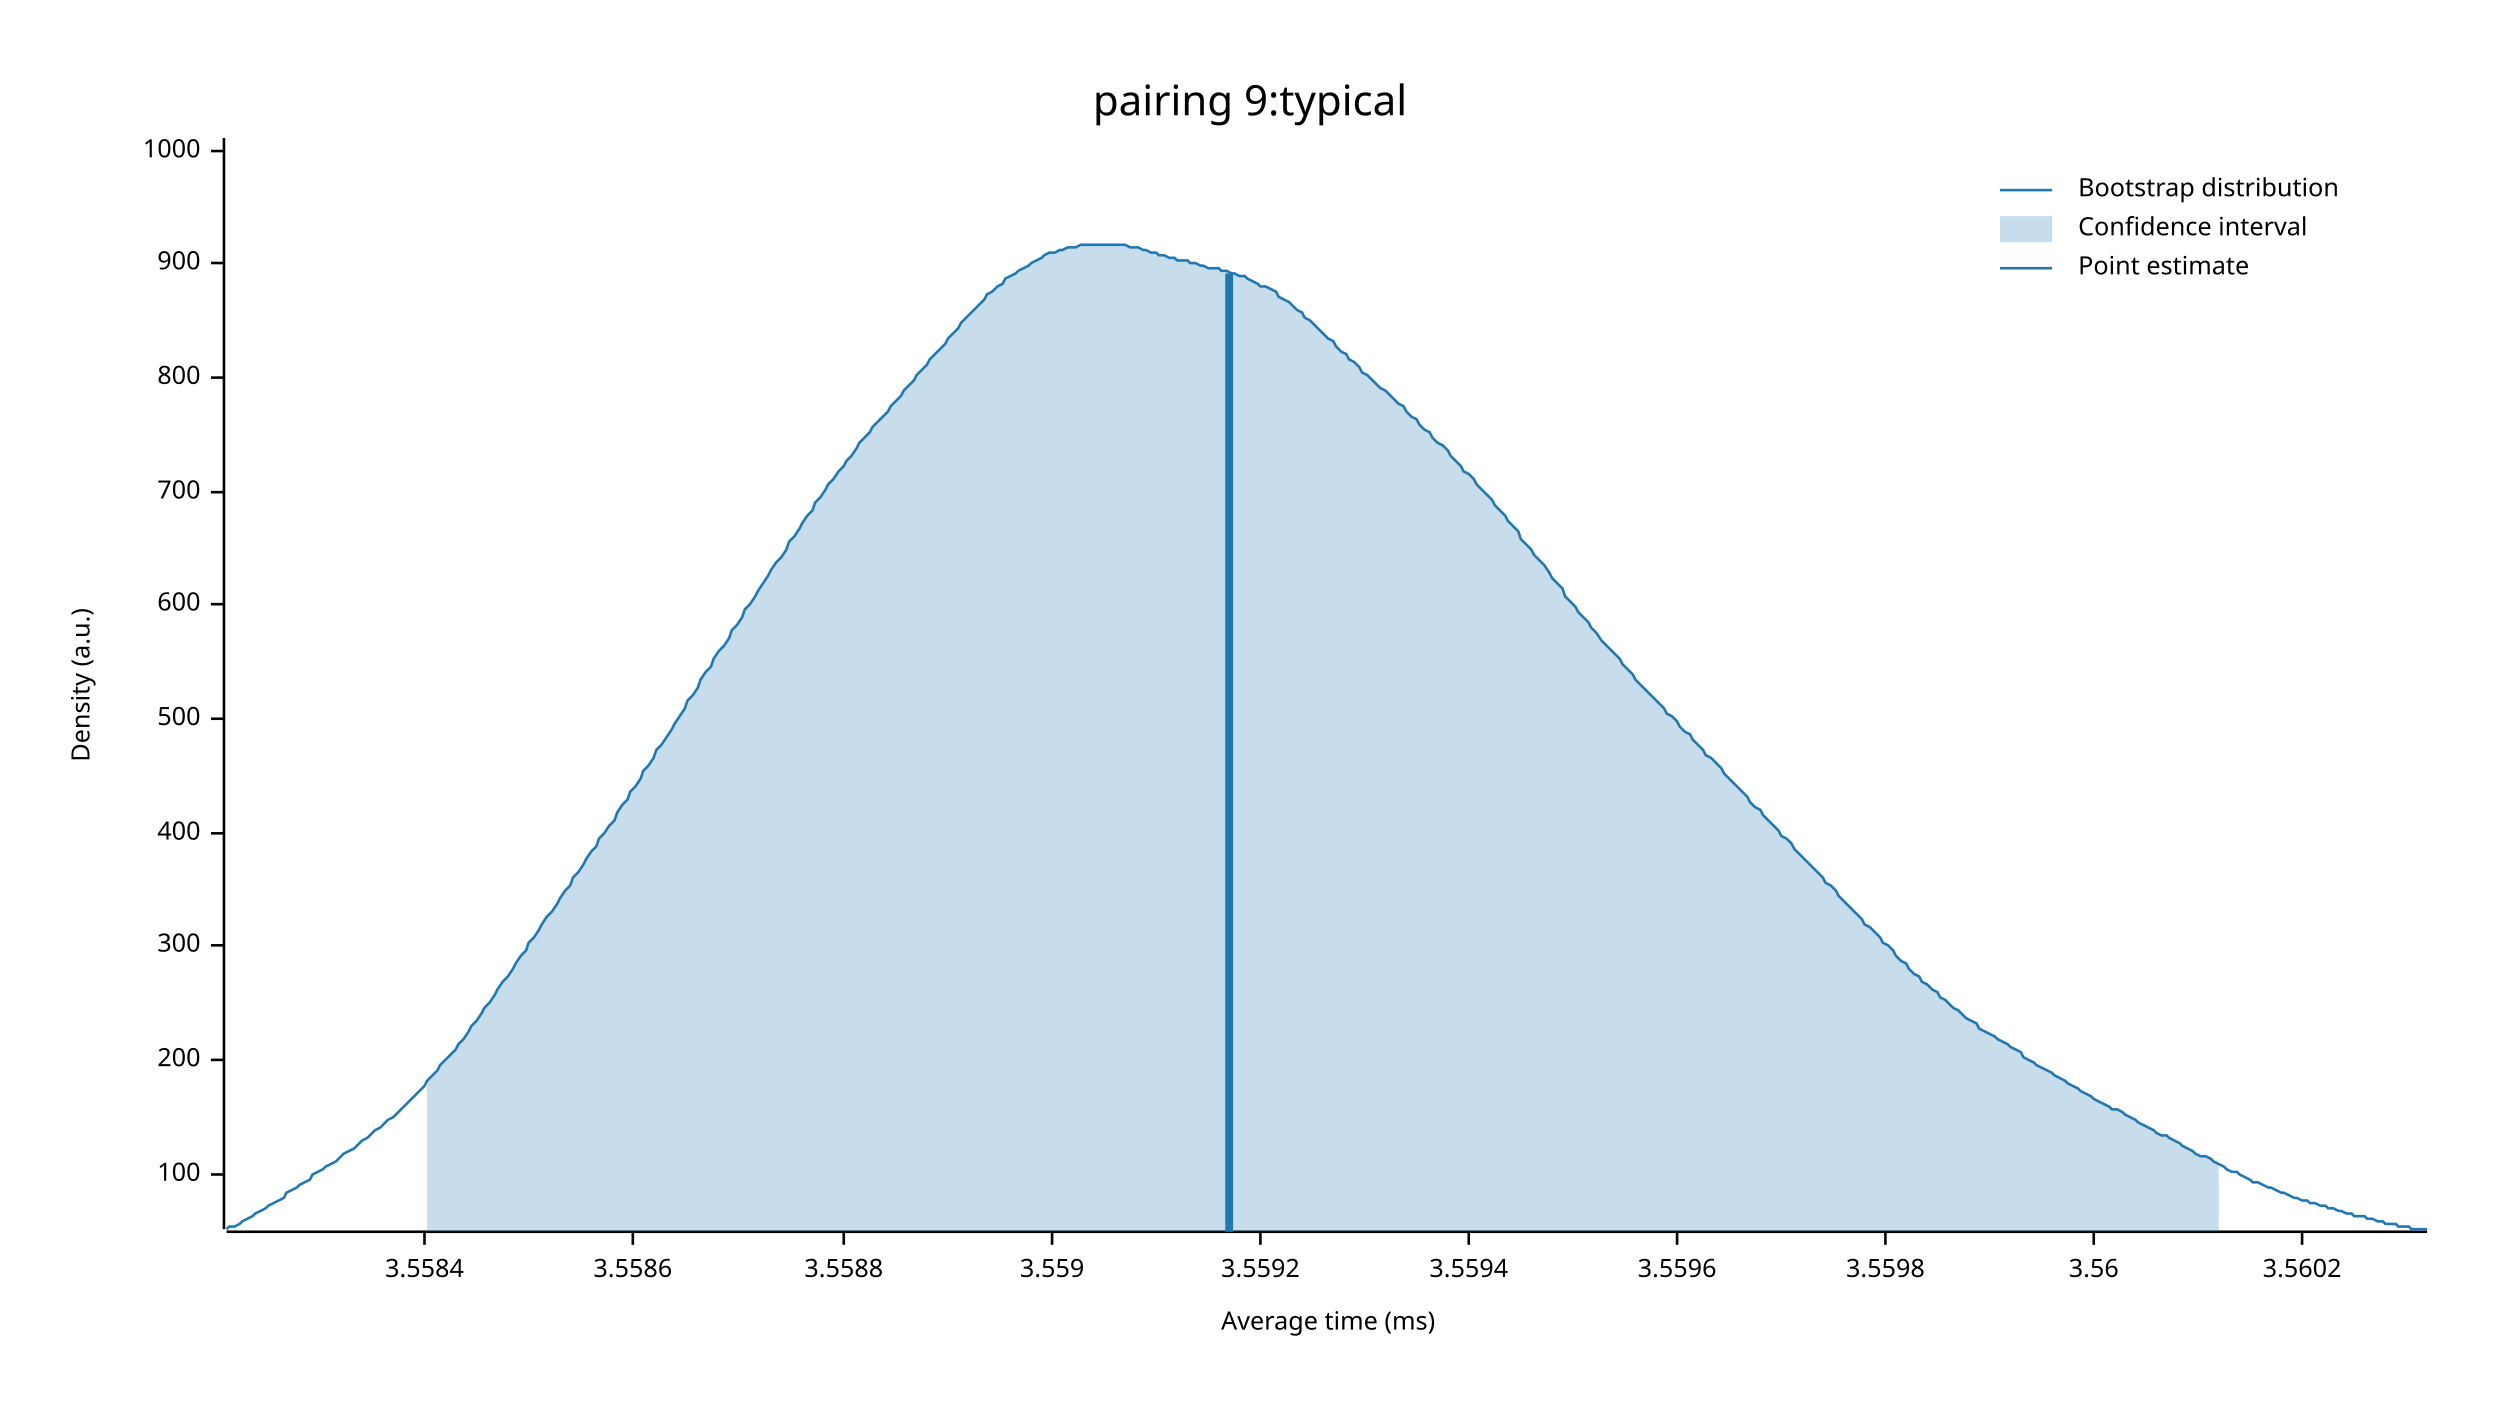
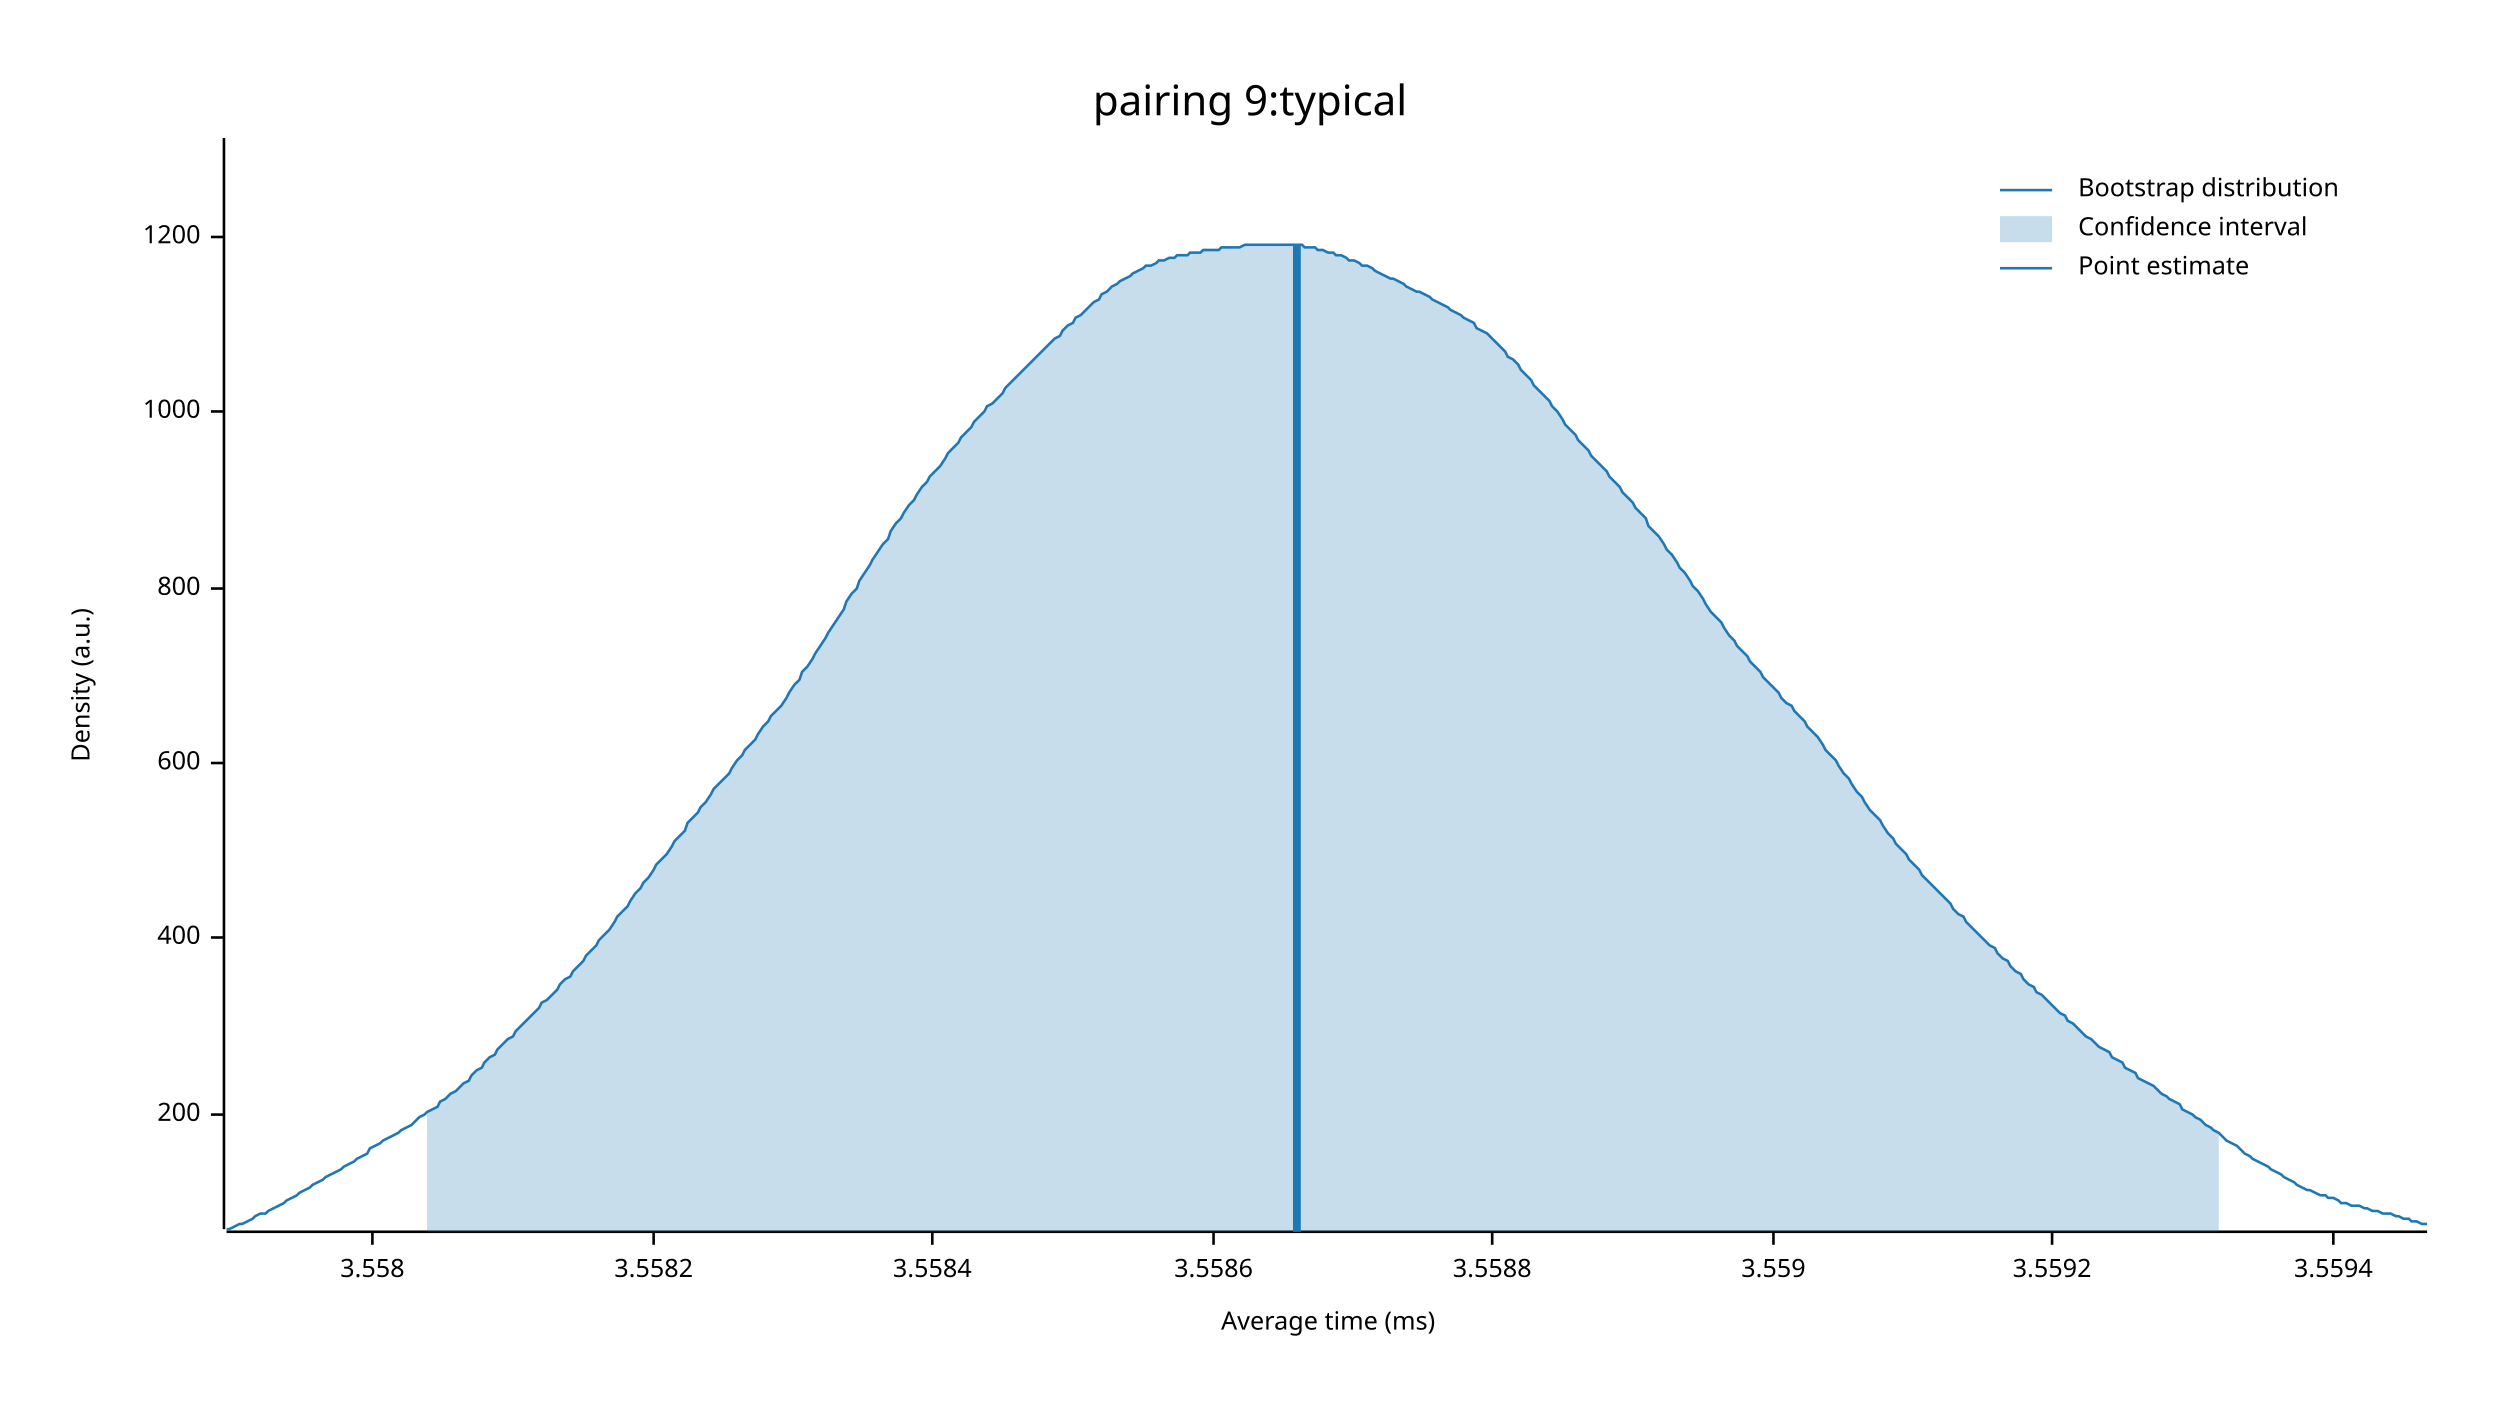
<svg xmlns="http://www.w3.org/2000/svg" width="960" height="540" viewBox="0 0 960 540">
  <text x="480" y="32" dy="0.76em" text-anchor="middle" font-family="sans-serif" font-size="16.129" opacity="1" fill="#000000">
pairing 9:typical
</text>
  <text x="27" y="263" dy="0.76em" text-anchor="middle" font-family="sans-serif" font-size="9.677" opacity="1" fill="#000000" transform="rotate(270, 27, 263)">
Density (a.u.)
</text>
  <text x="510" y="513" dy="-0.5ex" text-anchor="middle" font-family="sans-serif" font-size="9.677" opacity="1" fill="#000000">
Average time (ms)
</text>
  <polyline fill="none" opacity="1" stroke="#000000" stroke-width="1" points="86,53 86,472 " />
-   <text x="77" y="451" dy="0.5ex" text-anchor="end" font-family="sans-serif" font-size="9.677" opacity="1" fill="#000000">
- 100
- </text>
-   <polyline fill="none" opacity="1" stroke="#000000" stroke-width="1" points="81,451 86,451 " />
-   <text x="77" y="407" dy="0.5ex" text-anchor="end" font-family="sans-serif" font-size="9.677" opacity="1" fill="#000000">
+   <text x="77" y="428" dy="0.5ex" text-anchor="end" font-family="sans-serif" font-size="9.677" opacity="1" fill="#000000">
200
</text>
-   <polyline fill="none" opacity="1" stroke="#000000" stroke-width="1" points="81,407 86,407 " />
-   <text x="77" y="363" dy="0.5ex" text-anchor="end" font-family="sans-serif" font-size="9.677" opacity="1" fill="#000000">
- 300
- </text>
-   <polyline fill="none" opacity="1" stroke="#000000" stroke-width="1" points="81,363 86,363 " />
-   <text x="77" y="320" dy="0.5ex" text-anchor="end" font-family="sans-serif" font-size="9.677" opacity="1" fill="#000000">
+   <polyline fill="none" opacity="1" stroke="#000000" stroke-width="1" points="81,428 86,428 " />
+   <text x="77" y="360" dy="0.5ex" text-anchor="end" font-family="sans-serif" font-size="9.677" opacity="1" fill="#000000">
400
</text>
-   <polyline fill="none" opacity="1" stroke="#000000" stroke-width="1" points="81,320 86,320 " />
-   <text x="77" y="276" dy="0.5ex" text-anchor="end" font-family="sans-serif" font-size="9.677" opacity="1" fill="#000000">
- 500
- </text>
-   <polyline fill="none" opacity="1" stroke="#000000" stroke-width="1" points="81,276 86,276 " />
-   <text x="77" y="232" dy="0.5ex" text-anchor="end" font-family="sans-serif" font-size="9.677" opacity="1" fill="#000000">
+   <polyline fill="none" opacity="1" stroke="#000000" stroke-width="1" points="81,360 86,360 " />
+   <text x="77" y="293" dy="0.5ex" text-anchor="end" font-family="sans-serif" font-size="9.677" opacity="1" fill="#000000">
600
</text>
-   <polyline fill="none" opacity="1" stroke="#000000" stroke-width="1" points="81,232 86,232 " />
-   <text x="77" y="189" dy="0.5ex" text-anchor="end" font-family="sans-serif" font-size="9.677" opacity="1" fill="#000000">
- 700
- </text>
-   <polyline fill="none" opacity="1" stroke="#000000" stroke-width="1" points="81,189 86,189 " />
-   <text x="77" y="145" dy="0.5ex" text-anchor="end" font-family="sans-serif" font-size="9.677" opacity="1" fill="#000000">
+   <polyline fill="none" opacity="1" stroke="#000000" stroke-width="1" points="81,293 86,293 " />
+   <text x="77" y="226" dy="0.5ex" text-anchor="end" font-family="sans-serif" font-size="9.677" opacity="1" fill="#000000">
800
</text>
-   <polyline fill="none" opacity="1" stroke="#000000" stroke-width="1" points="81,145 86,145 " />
-   <text x="77" y="101" dy="0.5ex" text-anchor="end" font-family="sans-serif" font-size="9.677" opacity="1" fill="#000000">
- 900
- </text>
-   <polyline fill="none" opacity="1" stroke="#000000" stroke-width="1" points="81,101 86,101 " />
-   <text x="77" y="58" dy="0.5ex" text-anchor="end" font-family="sans-serif" font-size="9.677" opacity="1" fill="#000000">
+   <polyline fill="none" opacity="1" stroke="#000000" stroke-width="1" points="81,226 86,226 " />
+   <text x="77" y="158" dy="0.5ex" text-anchor="end" font-family="sans-serif" font-size="9.677" opacity="1" fill="#000000">
1000
</text>
-   <polyline fill="none" opacity="1" stroke="#000000" stroke-width="1" points="81,58 86,58 " />
+   <polyline fill="none" opacity="1" stroke="#000000" stroke-width="1" points="81,158 86,158 " />
+   <text x="77" y="91" dy="0.5ex" text-anchor="end" font-family="sans-serif" font-size="9.677" opacity="1" fill="#000000">
+ 1200
+ </text>
+   <polyline fill="none" opacity="1" stroke="#000000" stroke-width="1" points="81,91 86,91 " />
  <polyline fill="none" opacity="1" stroke="#000000" stroke-width="1" points="87,473 932,473 " />
-   <text x="163" y="483" dy="0.76em" text-anchor="middle" font-family="sans-serif" font-size="9.677" opacity="1" fill="#000000">
+   <text x="143" y="483" dy="0.76em" text-anchor="middle" font-family="sans-serif" font-size="9.677" opacity="1" fill="#000000">
+ 3.558
+ </text>
+   <polyline fill="none" opacity="1" stroke="#000000" stroke-width="1" points="143,473 143,478 " />
+   <text x="251" y="483" dy="0.76em" text-anchor="middle" font-family="sans-serif" font-size="9.677" opacity="1" fill="#000000">
+ 3.5582
+ </text>
+   <polyline fill="none" opacity="1" stroke="#000000" stroke-width="1" points="251,473 251,478 " />
+   <text x="358" y="483" dy="0.76em" text-anchor="middle" font-family="sans-serif" font-size="9.677" opacity="1" fill="#000000">
3.5584
</text>
-   <polyline fill="none" opacity="1" stroke="#000000" stroke-width="1" points="163,473 163,478 " />
-   <text x="243" y="483" dy="0.76em" text-anchor="middle" font-family="sans-serif" font-size="9.677" opacity="1" fill="#000000">
+   <polyline fill="none" opacity="1" stroke="#000000" stroke-width="1" points="358,473 358,478 " />
+   <text x="466" y="483" dy="0.76em" text-anchor="middle" font-family="sans-serif" font-size="9.677" opacity="1" fill="#000000">
3.5586
</text>
-   <polyline fill="none" opacity="1" stroke="#000000" stroke-width="1" points="243,473 243,478 " />
-   <text x="324" y="483" dy="0.76em" text-anchor="middle" font-family="sans-serif" font-size="9.677" opacity="1" fill="#000000">
+   <polyline fill="none" opacity="1" stroke="#000000" stroke-width="1" points="466,473 466,478 " />
+   <text x="573" y="483" dy="0.76em" text-anchor="middle" font-family="sans-serif" font-size="9.677" opacity="1" fill="#000000">
3.5588
</text>
-   <polyline fill="none" opacity="1" stroke="#000000" stroke-width="1" points="324,473 324,478 " />
-   <text x="404" y="483" dy="0.76em" text-anchor="middle" font-family="sans-serif" font-size="9.677" opacity="1" fill="#000000">
+   <polyline fill="none" opacity="1" stroke="#000000" stroke-width="1" points="573,473 573,478 " />
+   <text x="681" y="483" dy="0.76em" text-anchor="middle" font-family="sans-serif" font-size="9.677" opacity="1" fill="#000000">
3.559
</text>
-   <polyline fill="none" opacity="1" stroke="#000000" stroke-width="1" points="404,473 404,478 " />
-   <text x="484" y="483" dy="0.76em" text-anchor="middle" font-family="sans-serif" font-size="9.677" opacity="1" fill="#000000">
+   <polyline fill="none" opacity="1" stroke="#000000" stroke-width="1" points="681,473 681,478 " />
+   <text x="788" y="483" dy="0.76em" text-anchor="middle" font-family="sans-serif" font-size="9.677" opacity="1" fill="#000000">
3.5592
</text>
-   <polyline fill="none" opacity="1" stroke="#000000" stroke-width="1" points="484,473 484,478 " />
-   <text x="564" y="483" dy="0.76em" text-anchor="middle" font-family="sans-serif" font-size="9.677" opacity="1" fill="#000000">
+   <polyline fill="none" opacity="1" stroke="#000000" stroke-width="1" points="788,473 788,478 " />
+   <text x="896" y="483" dy="0.76em" text-anchor="middle" font-family="sans-serif" font-size="9.677" opacity="1" fill="#000000">
3.5594
</text>
-   <polyline fill="none" opacity="1" stroke="#000000" stroke-width="1" points="564,473 564,478 " />
-   <text x="644" y="483" dy="0.76em" text-anchor="middle" font-family="sans-serif" font-size="9.677" opacity="1" fill="#000000">
- 3.5596
- </text>
-   <polyline fill="none" opacity="1" stroke="#000000" stroke-width="1" points="644,473 644,478 " />
-   <text x="724" y="483" dy="0.76em" text-anchor="middle" font-family="sans-serif" font-size="9.677" opacity="1" fill="#000000">
- 3.5598
- </text>
-   <polyline fill="none" opacity="1" stroke="#000000" stroke-width="1" points="724,473 724,478 " />
-   <text x="804" y="483" dy="0.76em" text-anchor="middle" font-family="sans-serif" font-size="9.677" opacity="1" fill="#000000">
- 3.56
- </text>
-   <polyline fill="none" opacity="1" stroke="#000000" stroke-width="1" points="804,473 804,478 " />
-   <text x="884" y="483" dy="0.76em" text-anchor="middle" font-family="sans-serif" font-size="9.677" opacity="1" fill="#000000">
- 3.5602
- </text>
-   <polyline fill="none" opacity="1" stroke="#000000" stroke-width="1" points="884,473 884,478 " />
-   <polyline fill="none" opacity="1" stroke="#1F78B4" stroke-width="1" points="87,472 88,471 90,471 92,470 93,469 95,468 97,467 98,466 100,465 102,464 103,463 105,462 107,461 109,460 110,458 112,457 114,456 115,455 117,454 119,453 120,451 122,450 124,449 125,448 127,447 129,446 131,444 132,443 134,442 136,441 137,440 139,438 141,437 142,436 144,434 146,433 147,432 149,430 151,429 153,427 154,426 156,424 158,422 159,421 161,419 163,417 164,415 166,413 168,411 169,409 171,407 173,405 175,403 176,401 178,399 180,396 181,394 183,392 185,389 186,387 188,385 190,382 191,380 193,377 195,375 197,372 198,370 200,367 202,365 203,362 205,360 207,357 208,355 210,352 212,350 214,347 215,345 217,342 219,340 220,337 222,335 224,332 225,330 227,327 229,325 230,322 232,320 234,317 236,315 237,312 239,309 241,307 242,304 244,302 246,299 247,296 249,294 251,291 252,288 254,286 256,283 258,280 259,278 261,275 263,272 264,269 266,267 268,264 269,261 271,258 273,256 274,253 276,250 278,248 280,245 281,242 283,240 285,237 286,234 288,232 290,229 291,227 293,224 295,221 296,219 298,216 300,214 302,211 303,208 305,206 307,203 308,201 310,198 312,196 313,193 315,191 317,188 318,186 320,184 322,181 324,179 325,177 327,175 329,172 330,170 332,168 334,166 335,164 337,162 339,160 341,158 342,156 344,154 346,152 347,150 349,148 351,146 352,144 354,142 356,140 357,138 359,136 361,134 363,132 364,130 366,128 368,126 369,124 371,122 373,120 374,119 376,117 378,115 379,113 381,112 383,110 385,109 386,107 388,106 390,105 391,104 393,103 395,102 396,101 398,100 400,99 401,98 403,97 405,97 407,96 408,96 410,95 412,95 413,95 415,94 417,94 418,94 420,94 422,94 423,94 425,94 427,94 429,94 430,94 432,94 434,95 435,95 437,95 439,96 440,96 442,97 444,97 445,98 447,98 449,99 451,99 452,100 454,100 456,100 457,101 459,101 461,102 462,102 464,103 466,103 468,103 469,104 471,104 473,105 474,105 476,106 478,106 479,107 481,108 483,109 484,110 486,110 488,111 490,112 491,114 493,115 495,116 496,117 498,119 500,120 501,122 503,123 505,125 506,126 508,128 510,130 512,131 513,133 515,135 517,136 518,138 520,139 522,141 523,143 525,144 527,146 528,147 530,149 532,150 534,152 535,153 537,155 539,156 540,158 542,160 544,161 545,163 547,165 549,166 550,168 552,170 554,171 556,173 557,175 559,177 561,179 562,181 564,182 566,184 567,186 569,188 571,190 573,192 574,194 576,196 578,198 579,200 581,202 583,204 584,207 586,209 588,211 589,213 591,215 593,217 595,220 596,222 598,224 600,226 601,229 603,231 605,233 606,235 608,237 610,239 611,241 613,243 615,246 617,248 618,249 620,251 622,253 623,255 625,257 627,259 628,261 630,263 632,265 633,266 635,268 637,270 639,272 640,274 642,275 644,277 645,279 647,281 649,282 650,284 652,286 654,288 655,290 657,291 659,293 661,295 662,297 664,299 666,301 667,302 669,304 671,306 672,308 674,310 676,311 677,313 679,315 681,317 683,319 684,321 686,322 688,324 689,326 691,328 693,330 694,331 696,333 698,335 700,337 701,339 703,340 705,342 706,344 708,346 710,348 711,349 713,351 715,353 716,355 718,356 720,358 722,360 723,362 725,363 727,365 728,367 730,369 732,370 733,372 735,374 737,375 738,377 740,378 742,380 744,381 745,383 747,384 749,386 750,387 752,388 754,390 755,391 757,392 759,393 760,395 762,396 764,397 766,398 767,399 769,400 771,401 772,402 774,403 776,404 777,406 779,407 781,408 782,409 784,410 786,411 788,412 789,413 791,414 793,415 794,416 796,417 798,418 799,419 801,420 803,421 804,422 806,423 808,424 810,425 811,426 813,426 815,427 816,428 818,429 820,430 821,431 823,432 825,433 827,434 828,435 830,436 832,436 833,437 835,438 837,439 838,440 840,441 842,442 843,443 845,444 847,444 849,445 850,446 852,447 854,448 855,449 857,450 859,450 860,451 862,452 864,453 865,454 867,454 869,455 871,456 872,456 874,457 876,458 877,458 879,459 881,460 882,460 884,461 886,461 887,462 889,462 891,463 893,463 894,464 896,464 898,465 899,465 901,466 903,466 904,467 906,467 908,467 909,468 911,468 913,469 915,469 916,470 918,470 920,470 921,471 923,471 925,471 926,472 928,472 930,472 932,472 " />
-   <polygon opacity="0.25" fill="#1F78B4" points="164,415 166,413 168,411 169,409 171,407 173,405 175,403 176,401 178,399 180,396 181,394 183,392 185,389 186,387 188,385 190,382 191,380 193,377 195,375 197,372 198,370 200,367 202,365 203,362 205,360 207,357 208,355 210,352 212,350 214,347 215,345 217,342 219,340 220,337 222,335 224,332 225,330 227,327 229,325 230,322 232,320 234,317 236,315 237,312 239,309 241,307 242,304 244,302 246,299 247,296 249,294 251,291 252,288 254,286 256,283 258,280 259,278 261,275 263,272 264,269 266,267 268,264 269,261 271,258 273,256 274,253 276,250 278,248 280,245 281,242 283,240 285,237 286,234 288,232 290,229 291,227 293,224 295,221 296,219 298,216 300,214 302,211 303,208 305,206 307,203 308,201 310,198 312,196 313,193 315,191 317,188 318,186 320,184 322,181 324,179 325,177 327,175 329,172 330,170 332,168 334,166 335,164 337,162 339,160 341,158 342,156 344,154 346,152 347,150 349,148 351,146 352,144 354,142 356,140 357,138 359,136 361,134 363,132 364,130 366,128 368,126 369,124 371,122 373,120 374,119 376,117 378,115 379,113 381,112 383,110 385,109 386,107 388,106 390,105 391,104 393,103 395,102 396,101 398,100 400,99 401,98 403,97 405,97 407,96 408,96 410,95 412,95 413,95 415,94 417,94 418,94 420,94 422,94 423,94 425,94 427,94 429,94 430,94 432,94 434,95 435,95 437,95 439,96 440,96 442,97 444,97 445,98 447,98 449,99 451,99 452,100 454,100 456,100 457,101 459,101 461,102 462,102 464,103 466,103 468,103 469,104 471,104 473,105 474,105 476,106 478,106 479,107 481,108 483,109 484,110 486,110 488,111 490,112 491,114 493,115 495,116 496,117 498,119 500,120 501,122 503,123 505,125 506,126 508,128 510,130 512,131 513,133 515,135 517,136 518,138 520,139 522,141 523,143 525,144 527,146 528,147 530,149 532,150 534,152 535,153 537,155 539,156 540,158 542,160 544,161 545,163 547,165 549,166 550,168 552,170 554,171 556,173 557,175 559,177 561,179 562,181 564,182 566,184 567,186 569,188 571,190 573,192 574,194 576,196 578,198 579,200 581,202 583,204 584,207 586,209 588,211 589,213 591,215 593,217 595,220 596,222 598,224 600,226 601,229 603,231 605,233 606,235 608,237 610,239 611,241 613,243 615,246 617,248 618,249 620,251 622,253 623,255 625,257 627,259 628,261 630,263 632,265 633,266 635,268 637,270 639,272 640,274 642,275 644,277 645,279 647,281 649,282 650,284 652,286 654,288 655,290 657,291 659,293 661,295 662,297 664,299 666,301 667,302 669,304 671,306 672,308 674,310 676,311 677,313 679,315 681,317 683,319 684,321 686,322 688,324 689,326 691,328 693,330 694,331 696,333 698,335 700,337 701,339 703,340 705,342 706,344 708,346 710,348 711,349 713,351 715,353 716,355 718,356 720,358 722,360 723,362 725,363 727,365 728,367 730,369 732,370 733,372 735,374 737,375 738,377 740,378 742,380 744,381 745,383 747,384 749,386 750,387 752,388 754,390 755,391 757,392 759,393 760,395 762,396 764,397 766,398 767,399 769,400 771,401 772,402 774,403 776,404 777,406 779,407 781,408 782,409 784,410 786,411 788,412 789,413 791,414 793,415 794,416 796,417 798,418 799,419 801,420 803,421 804,422 806,423 808,424 810,425 811,426 813,426 815,427 816,428 818,429 820,430 821,431 823,432 825,433 827,434 828,435 830,436 832,436 833,437 835,438 837,439 838,440 840,441 842,442 843,443 845,444 847,444 849,445 850,446 852,447 852,473 164,473 " />
-   <polyline fill="none" opacity="1" stroke="#1F78B4" stroke-width="3" points="472,473 472,105 " />
+   <polyline fill="none" opacity="1" stroke="#000000" stroke-width="1" points="896,473 896,478 " />
+   <polyline fill="none" opacity="1" stroke="#1F78B4" stroke-width="1" points="87,472 88,472 90,471 92,470 93,470 95,469 97,468 98,467 100,466 102,466 103,465 105,464 107,463 109,462 110,461 112,460 114,459 115,458 117,457 119,456 120,455 122,454 124,453 125,452 127,451 129,450 131,449 132,448 134,447 136,446 137,445 139,444 141,443 142,441 144,440 146,439 147,438 149,437 151,436 153,435 154,434 156,433 158,432 159,431 161,429 163,428 164,427 166,426 168,425 169,423 171,422 173,420 175,419 176,418 178,416 180,415 181,413 183,411 185,410 186,408 188,406 190,405 191,403 193,401 195,399 197,398 198,396 200,394 202,392 203,391 205,389 207,387 208,385 210,384 212,382 214,380 215,378 217,376 219,375 220,373 222,371 224,369 225,367 227,365 229,363 230,361 232,359 234,357 236,354 237,352 239,350 241,348 242,346 244,343 246,341 247,339 249,337 251,334 252,332 254,330 256,328 258,325 259,323 261,321 263,319 264,316 266,314 268,312 269,310 271,308 273,305 274,303 276,301 278,299 280,297 281,295 283,292 285,290 286,288 288,286 290,284 291,282 293,279 295,277 296,275 298,273 300,271 302,268 303,266 305,263 307,261 308,258 310,256 312,253 313,251 315,248 317,245 318,243 320,240 322,237 324,234 325,231 327,228 329,226 330,223 332,220 334,217 335,215 337,212 339,209 341,207 342,204 344,201 346,199 347,197 349,194 351,192 352,190 354,187 356,185 357,183 359,181 361,179 363,176 364,174 366,172 368,170 369,168 371,166 373,164 374,162 376,160 378,158 379,156 381,155 383,153 385,151 386,149 388,147 390,145 391,144 393,142 395,140 396,139 398,137 400,135 401,134 403,132 405,130 407,129 408,127 410,125 412,124 413,122 415,121 417,119 418,118 420,116 422,115 423,113 425,112 427,110 429,109 430,108 432,107 434,106 435,105 437,104 439,103 440,102 442,102 444,101 445,100 447,100 449,99 451,99 452,98 454,98 456,98 457,97 459,97 461,97 462,96 464,96 466,96 468,96 469,95 471,95 473,95 474,95 476,95 478,94 479,94 481,94 483,94 484,94 486,94 488,94 490,94 491,94 493,94 495,94 496,94 498,94 500,94 501,95 503,95 505,95 506,96 508,96 510,97 512,97 513,98 515,98 517,99 518,100 520,100 522,101 523,102 525,102 527,103 528,104 530,105 532,106 534,107 535,107 537,108 539,109 540,110 542,111 544,112 545,112 547,113 549,114 550,115 552,116 554,117 556,118 557,119 559,120 561,121 562,122 564,123 566,124 567,126 569,127 571,128 573,130 574,131 576,133 578,135 579,137 581,138 583,140 584,142 586,144 588,146 589,148 591,150 593,152 595,154 596,156 598,158 600,161 601,163 603,165 605,167 606,169 608,171 610,173 611,175 613,177 615,179 617,181 618,183 620,185 622,187 623,189 625,191 627,193 628,195 630,197 632,199 633,202 635,204 637,206 639,209 640,211 642,213 644,216 645,218 647,220 649,223 650,225 652,227 654,230 655,232 657,235 659,237 661,239 662,241 664,244 666,246 667,248 669,250 671,252 672,254 674,256 676,258 677,260 679,262 681,264 683,266 684,268 686,270 688,271 689,273 691,275 693,277 694,279 696,281 698,283 700,286 701,288 703,290 705,292 706,294 708,297 710,299 711,301 713,304 715,306 716,308 718,311 720,313 722,315 723,317 725,320 727,322 728,324 730,326 732,328 733,330 735,332 737,334 738,336 740,338 742,340 744,342 745,343 747,345 749,347 750,349 752,351 754,352 755,354 757,356 759,358 760,359 762,361 764,363 766,364 767,366 769,368 771,369 772,371 774,373 776,374 777,376 779,378 781,379 782,381 784,382 786,384 788,386 789,387 791,389 793,390 794,392 796,393 798,395 799,396 801,398 803,399 804,400 806,402 808,403 810,404 811,406 813,407 815,408 816,410 818,411 820,412 821,414 823,415 825,416 827,417 828,418 830,420 832,421 833,422 835,423 837,424 838,426 840,427 842,428 843,429 845,430 847,432 849,433 850,434 852,435 854,437 855,438 857,439 859,440 860,441 862,443 864,444 865,445 867,446 869,447 871,448 872,449 874,450 876,451 877,452 879,453 881,454 882,455 884,456 886,457 887,457 889,458 891,459 893,459 894,460 896,460 898,461 899,462 901,462 903,463 904,463 906,463 908,464 909,464 911,465 913,465 915,466 916,466 918,466 920,467 921,467 923,468 925,468 926,469 928,469 930,470 932,470 " />
+   <polygon opacity="0.25" fill="#1F78B4" points="164,427 166,426 168,425 169,423 171,422 173,420 175,419 176,418 178,416 180,415 181,413 183,411 185,410 186,408 188,406 190,405 191,403 193,401 195,399 197,398 198,396 200,394 202,392 203,391 205,389 207,387 208,385 210,384 212,382 214,380 215,378 217,376 219,375 220,373 222,371 224,369 225,367 227,365 229,363 230,361 232,359 234,357 236,354 237,352 239,350 241,348 242,346 244,343 246,341 247,339 249,337 251,334 252,332 254,330 256,328 258,325 259,323 261,321 263,319 264,316 266,314 268,312 269,310 271,308 273,305 274,303 276,301 278,299 280,297 281,295 283,292 285,290 286,288 288,286 290,284 291,282 293,279 295,277 296,275 298,273 300,271 302,268 303,266 305,263 307,261 308,258 310,256 312,253 313,251 315,248 317,245 318,243 320,240 322,237 324,234 325,231 327,228 329,226 330,223 332,220 334,217 335,215 337,212 339,209 341,207 342,204 344,201 346,199 347,197 349,194 351,192 352,190 354,187 356,185 357,183 359,181 361,179 363,176 364,174 366,172 368,170 369,168 371,166 373,164 374,162 376,160 378,158 379,156 381,155 383,153 385,151 386,149 388,147 390,145 391,144 393,142 395,140 396,139 398,137 400,135 401,134 403,132 405,130 407,129 408,127 410,125 412,124 413,122 415,121 417,119 418,118 420,116 422,115 423,113 425,112 427,110 429,109 430,108 432,107 434,106 435,105 437,104 439,103 440,102 442,102 444,101 445,100 447,100 449,99 451,99 452,98 454,98 456,98 457,97 459,97 461,97 462,96 464,96 466,96 468,96 469,95 471,95 473,95 474,95 476,95 478,94 479,94 481,94 483,94 484,94 486,94 488,94 490,94 491,94 493,94 495,94 496,94 498,94 500,94 501,95 503,95 505,95 506,96 508,96 510,97 512,97 513,98 515,98 517,99 518,100 520,100 522,101 523,102 525,102 527,103 528,104 530,105 532,106 534,107 535,107 537,108 539,109 540,110 542,111 544,112 545,112 547,113 549,114 550,115 552,116 554,117 556,118 557,119 559,120 561,121 562,122 564,123 566,124 567,126 569,127 571,128 573,130 574,131 576,133 578,135 579,137 581,138 583,140 584,142 586,144 588,146 589,148 591,150 593,152 595,154 596,156 598,158 600,161 601,163 603,165 605,167 606,169 608,171 610,173 611,175 613,177 615,179 617,181 618,183 620,185 622,187 623,189 625,191 627,193 628,195 630,197 632,199 633,202 635,204 637,206 639,209 640,211 642,213 644,216 645,218 647,220 649,223 650,225 652,227 654,230 655,232 657,235 659,237 661,239 662,241 664,244 666,246 667,248 669,250 671,252 672,254 674,256 676,258 677,260 679,262 681,264 683,266 684,268 686,270 688,271 689,273 691,275 693,277 694,279 696,281 698,283 700,286 701,288 703,290 705,292 706,294 708,297 710,299 711,301 713,304 715,306 716,308 718,311 720,313 722,315 723,317 725,320 727,322 728,324 730,326 732,328 733,330 735,332 737,334 738,336 740,338 742,340 744,342 745,343 747,345 749,347 750,349 752,351 754,352 755,354 757,356 759,358 760,359 762,361 764,363 766,364 767,366 769,368 771,369 772,371 774,373 776,374 777,376 779,378 781,379 782,381 784,382 786,384 788,386 789,387 791,389 793,390 794,392 796,393 798,395 799,396 801,398 803,399 804,400 806,402 808,403 810,404 811,406 813,407 815,408 816,410 818,411 820,412 821,414 823,415 825,416 827,417 828,418 830,420 832,421 833,422 835,423 837,424 838,426 840,427 842,428 843,429 845,430 847,432 849,433 850,434 852,435 852,473 164,473 " />
+   <polyline fill="none" opacity="1" stroke="#1F78B4" stroke-width="3" points="498,473 498,94 " />
  <text x="798" y="68" dy="0.76em" text-anchor="start" font-family="sans-serif" font-size="9.677" opacity="1" fill="#000000">
Bootstrap distribution
</text>
  <text x="798" y="83" dy="0.76em" text-anchor="start" font-family="sans-serif" font-size="9.677" opacity="1" fill="#000000">
Confidence interval
</text>
  <text x="798" y="98" dy="0.76em" text-anchor="start" font-family="sans-serif" font-size="9.677" opacity="1" fill="#000000">
Point estimate
</text>
  <polyline fill="none" opacity="1" stroke="#1F78B4" stroke-width="1" points="768,73 788,73 " />
  <rect x="768" y="83" width="20" height="10" opacity="0.25" fill="#1F78B4" stroke="none" />
  <polyline fill="none" opacity="1" stroke="#1F78B4" stroke-width="1" points="768,103 788,103 " />
</svg>
